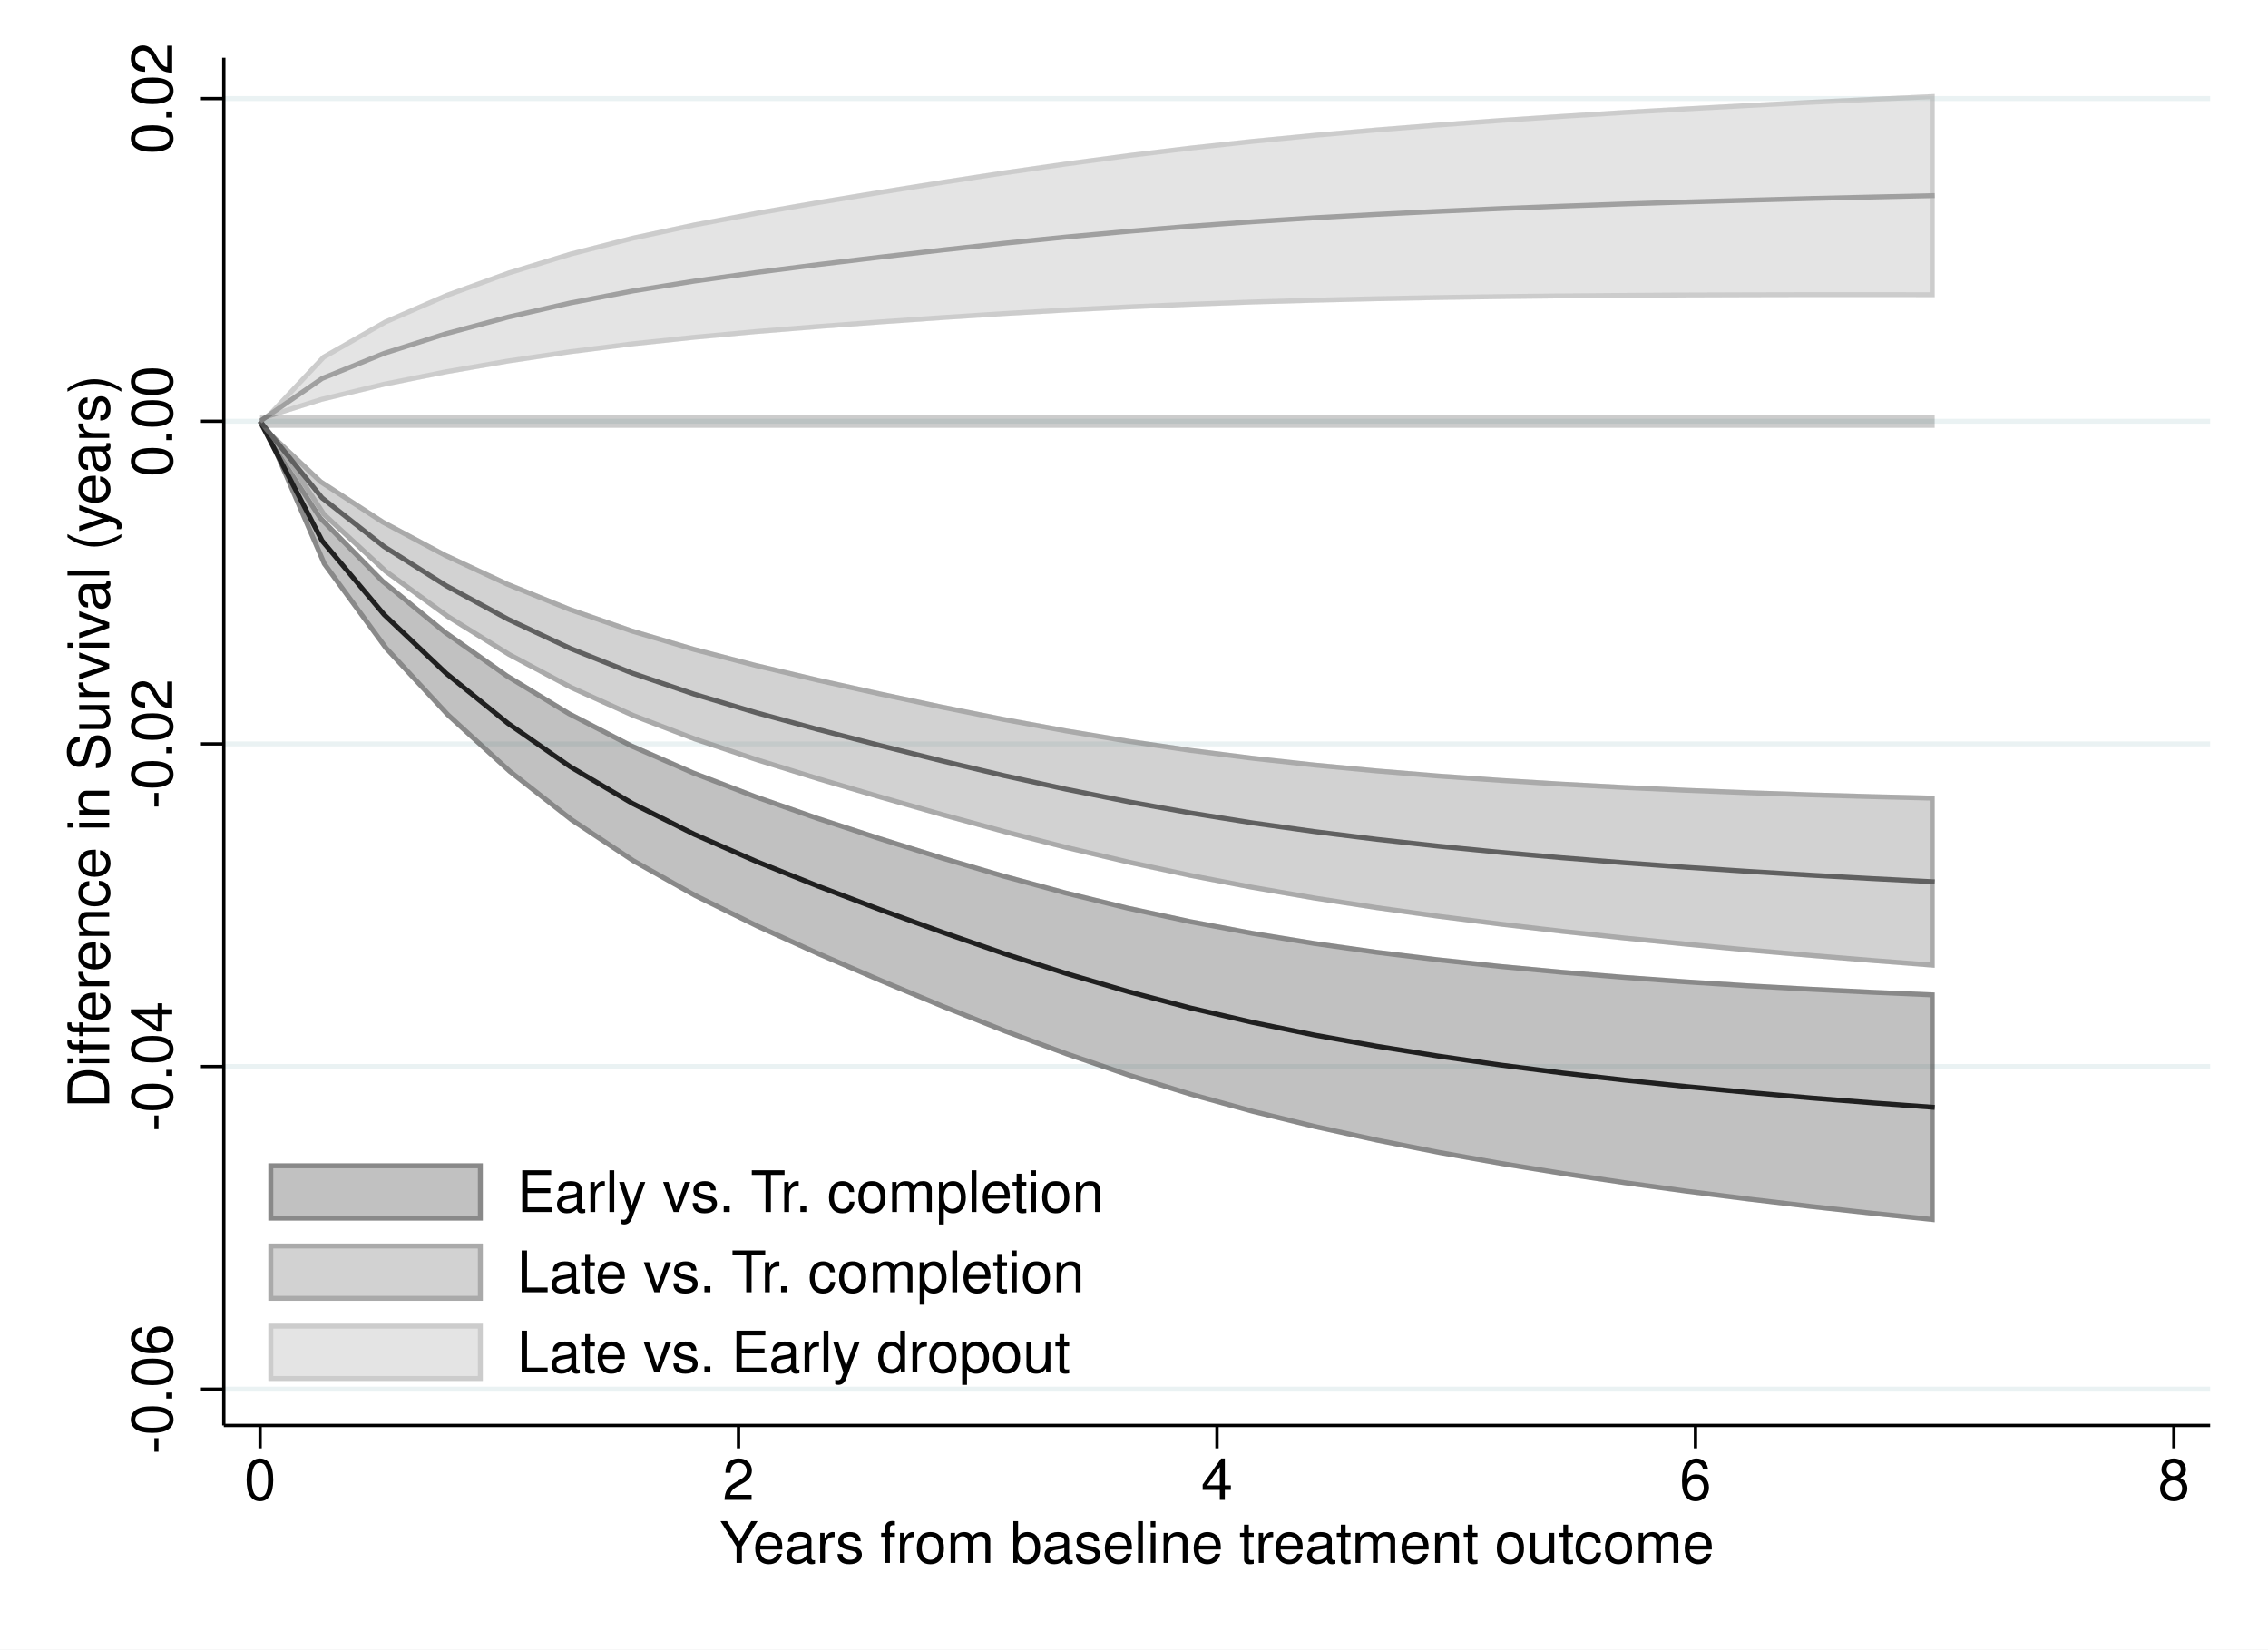
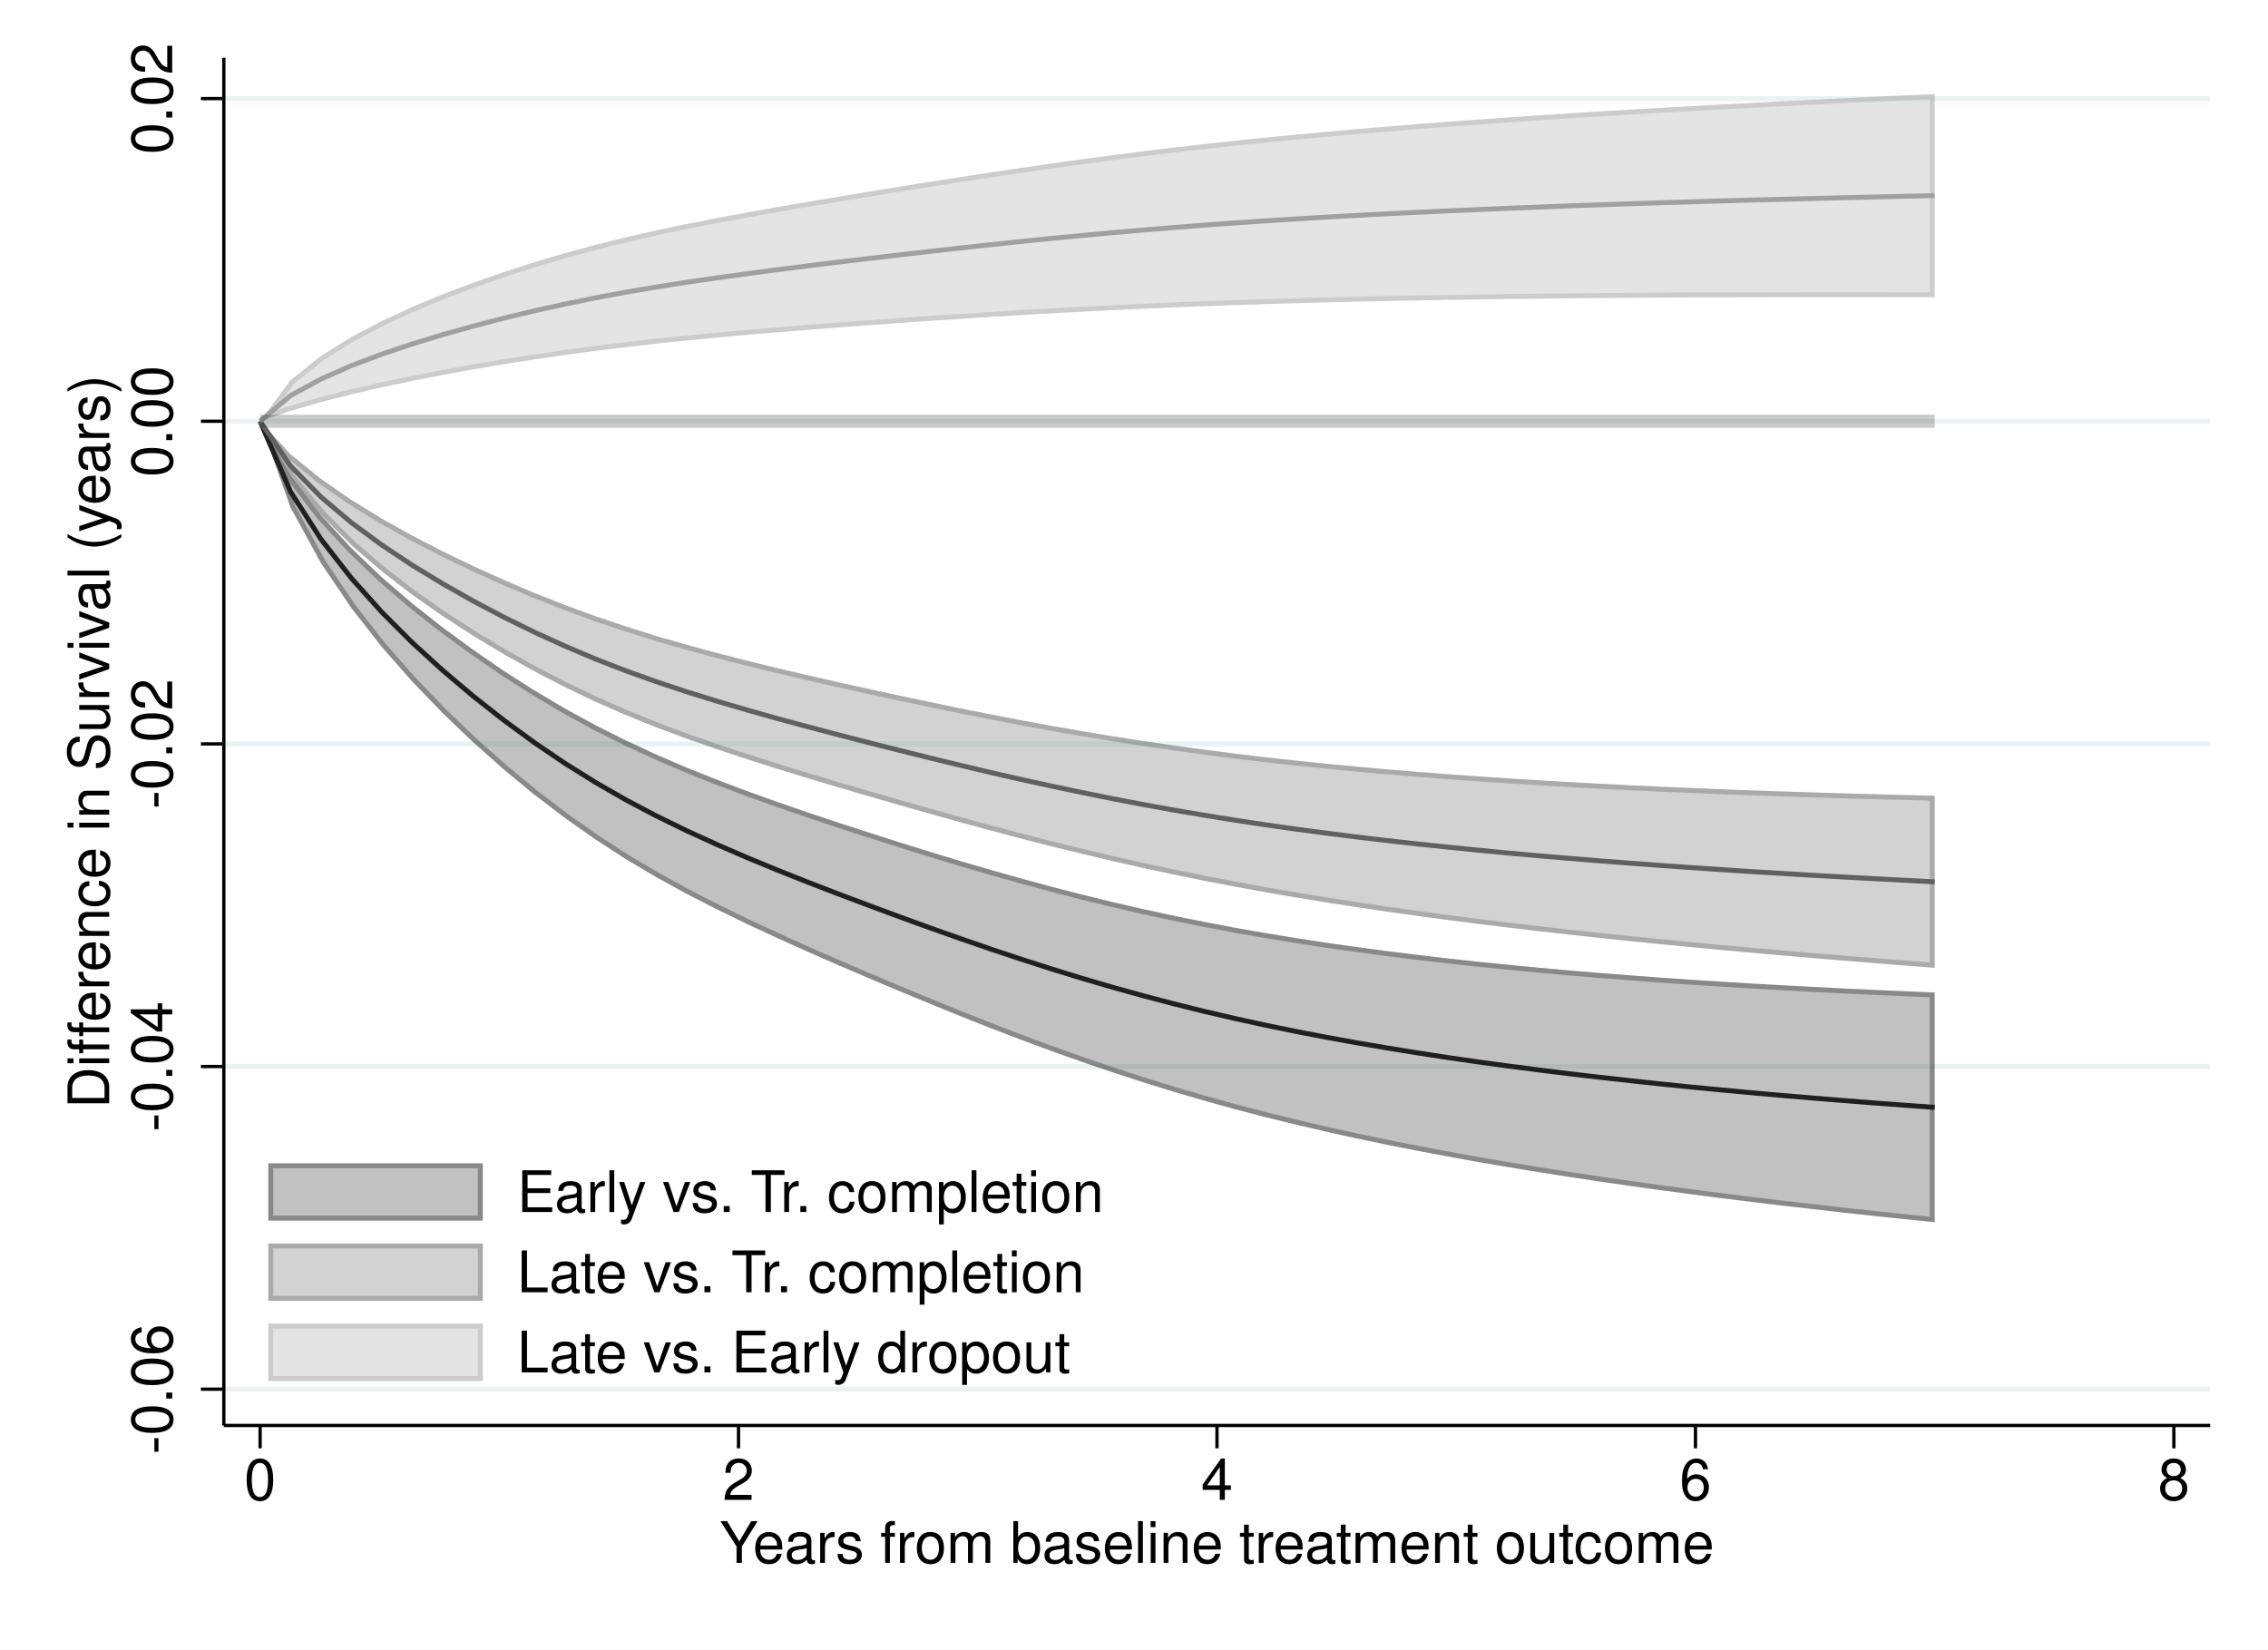
<svg xmlns="http://www.w3.org/2000/svg" xmlns:xlink="http://www.w3.org/1999/xlink" version="1.1" width="5.50in" height="4.00in" viewBox="0 0 3960 2880">
  <rect x="0" y="0" width="3960" height="2880" style="fill:#FFFFFF;stroke:none" />
  <rect x="0.00" y="0.00" width="3959.88" height="2880.00" style="fill:#FFFFFF" />
  <rect x="2.88" y="2.88" width="3954.12" height="2874.24" style="fill:none;stroke:#FFFFFF;stroke-width:5.76" />
  <rect x="390.80" y="100.86" width="3468.22" height="2388.33" style="fill:#FFFFFF" />
  <rect x="393.68" y="103.74" width="3462.46" height="2382.57" style="fill:none;stroke:#FFFFFF;stroke-width:5.76" />
  <line x1="390.80" y1="2425.82" x2="3859.02" y2="2425.82" style="stroke:#EAF2F3;stroke-width:8.64" />
  <line x1="390.80" y1="1862.37" x2="3859.02" y2="1862.37" style="stroke:#EAF2F3;stroke-width:8.64" />
  <line x1="390.80" y1="1299.04" x2="3859.02" y2="1299.04" style="stroke:#EAF2F3;stroke-width:8.64" />
  <line x1="390.80" y1="735.59" x2="3859.02" y2="735.59" style="stroke:#EAF2F3;stroke-width:8.64" />
  <line x1="390.80" y1="172.14" x2="3859.02" y2="172.14" style="stroke:#EAF2F3;stroke-width:8.64" />
  <defs>
-     <path id="path_TEzNgzBH" d="M454.16 735.59 L454.16 735.59 L562.44 986.44 L670.73 1134.45 L779.01 1251.28 L887.29 1350.15 L995.57 1435.05 L1103.85 1506.95 L1212.13 1567.71 L1320.54 1621.05 L1428.82 1670.06 L1537.10 1716.59 L1645.38 1761.64 L1753.66 1804.58 L1861.94 1844.68 L1970.22 1881.68 L2078.51 1915.09 L2186.79 1944.92 L2295.07 1971.40 L2403.35 1995.16 L2511.63 2016.57 L2620.03 2035.87 L2728.32 2053.45 L2836.60 2069.54 L2944.88 2084.39 L3053.16 2098.12 L3161.44 2110.99 L3269.72 2123.00 L3378.00 2134.26 L3378.00 1733.17 L3269.72 1728.47 L3161.44 1723.15 L3053.16 1717.21 L2944.88 1710.28 L2836.60 1702.48 L2728.32 1693.57 L2620.03 1683.42 L2511.63 1671.79 L2403.35 1658.55 L2295.07 1643.20 L2186.79 1625.51 L2078.51 1605.09 L1970.22 1581.70 L1861.94 1555.21 L1753.66 1525.89 L1645.38 1494.08 L1537.10 1460.30 L1428.82 1425.03 L1320.54 1387.28 L1212.13 1345.82 L1103.85 1298.43 L995.57 1242.49 L887.29 1176.65 L779.01 1100.30 L670.73 1011.69 L562.44 901.79 L454.16 735.59 L454.16 735.59 Z" stroke-linejoin="round" />
+     <path id="path_aEMgdBnO" d="M454.16 735.59 L454.16 735.59 L507.25 886.08 L560.46 983.22 L613.68 1061.93 L666.76 1129.75 L719.98 1190.26 L773.07 1245.34 L826.28 1296.20 L879.49 1343.47 L932.58 1387.28 L985.79 1427.87 L1038.88 1465.25 L1092.09 1499.77 L1145.18 1531.33 L1198.39 1560.54 L1251.61 1587.76 L1304.70 1613.63 L1357.91 1638.38 L1411.00 1662.26 L1464.21 1685.53 L1517.42 1708.30 L1570.51 1730.70 L1623.72 1752.73 L1676.81 1774.38 L1730.03 1795.42 L1783.24 1815.84 L1836.33 1835.52 L1889.54 1854.45 L1942.63 1872.52 L1995.84 1889.85 L2048.93 1906.30 L2102.14 1921.90 L2155.35 1936.62 L2208.44 1950.48 L2261.66 1963.60 L2314.74 1975.98 L2367.96 1987.73 L2421.17 1998.87 L2474.26 2009.39 L2527.47 2019.42 L2580.56 2029.07 L2633.77 2038.10 L2686.98 2046.89 L2740.07 2055.18 L2793.28 2063.22 L2846.37 2070.90 L2899.59 2078.32 L2952.68 2085.38 L3005.89 2092.31 L3059.10 2098.87 L3112.19 2105.30 L3165.40 2111.36 L3218.49 2117.43 L3271.70 2123.25 L3324.91 2128.81 L3378.00 2134.26 L3378.00 1733.17 L3324.91 1730.95 L3271.70 1728.59 L3218.49 1726.12 L3165.40 1723.40 L3112.19 1720.55 L3059.10 1717.58 L3005.89 1714.24 L2952.68 1710.90 L2899.59 1707.18 L2846.37 1703.22 L2793.28 1699.14 L2740.07 1694.69 L2686.98 1689.86 L2633.77 1684.79 L2580.56 1679.46 L2527.47 1673.65 L2474.26 1667.46 L2421.17 1660.78 L2367.96 1653.72 L2314.74 1646.17 L2261.66 1638.01 L2208.44 1629.22 L2155.35 1619.94 L2102.14 1609.79 L2048.93 1599.02 L1995.84 1587.51 L1942.63 1575.26 L1889.54 1562.27 L1836.33 1548.53 L1783.24 1534.18 L1730.03 1519.20 L1676.81 1503.61 L1623.72 1487.52 L1570.51 1470.94 L1517.42 1453.98 L1464.21 1436.78 L1411.00 1418.96 L1357.91 1400.65 L1304.70 1381.59 L1251.61 1361.54 L1198.39 1340.25 L1145.18 1317.36 L1092.09 1292.73 L1038.88 1266.00 L985.79 1236.92 L932.58 1205.36 L879.49 1171.45 L826.28 1134.82 L773.07 1095.84 L719.98 1053.89 L666.76 1008.22 L613.68 957.36 L560.46 899.57 L507.25 830.88 L454.16 735.59 L454.16 735.59 Z" stroke-linejoin="round" />
  </defs>
  <defs>
-     <clipPath id="clipPath_gucKJBrb">
-       <use xlink:href="#path_TEzNgzBH" />
+     <clipPath id="clipPath_GWbhgIas">
+       <use xlink:href="#path_aEMgdBnO" />
    </clipPath>
  </defs>
-   <use xlink:href="#path_TEzNgzBH" style="stroke:none;fill:#4D4D4D;fill-opacity:0.35" />
-   <use xlink:href="#path_TEzNgzBH" style="fill:none;stroke:#202020;stroke-opacity:0.35;stroke-width:17.28" clip-path="url(#clipPath_gucKJBrb)" />
-   <path d=" M454.04 735.59 L562.32 944.24 L670.60 1073.19 L779.01 1175.79 L887.29 1263.40 L995.57 1338.77 L1103.85 1402.75 L1212.13 1456.83 L1320.41 1504.23 L1428.69 1547.54 L1536.97 1588.50 L1645.26 1627.86 L1753.54 1665.36 L1861.82 1700.01 L1970.22 1731.69 L2078.51 1760.15 L2186.79 1785.27 L2295.07 1807.43 L2403.35 1826.85 L2511.63 1844.18 L2619.91 1859.77 L2728.19 1873.63 L2836.47 1886.13 L2944.76 1897.39 L3053.04 1907.67 L3161.32 1917.19 L3269.72 1925.86 L3378.00 1933.78" stroke-linejoin="round" style="fill:none;stroke:#202020;stroke-width:8.64" />
+   <use xlink:href="#path_aEMgdBnO" style="stroke:none;fill:#4D4D4D;fill-opacity:0.35" />
+   <use xlink:href="#path_aEMgdBnO" style="fill:none;stroke:#202020;stroke-opacity:0.35;stroke-width:17.28" clip-path="url(#clipPath_GWbhgIas)" />
+   <path d=" M454.04 735.59 L507.25 858.48 L560.34 941.40 L613.55 1009.71 L666.76 1069.11 L719.85 1122.20 L773.07 1170.71 L826.15 1215.63 L879.37 1257.46 L932.58 1296.45 L985.67 1332.46 L1038.88 1365.75 L1091.97 1396.31 L1145.18 1424.41 L1198.39 1450.40 L1251.48 1474.65 L1304.70 1497.67 L1357.79 1519.57 L1411.00 1540.74 L1464.09 1561.16 L1517.30 1581.20 L1570.51 1600.88 L1623.60 1620.19 L1676.81 1639.00 L1729.90 1657.31 L1783.11 1675.01 L1836.33 1692.09 L1889.41 1708.42 L1942.63 1724.02 L1995.72 1738.74 L2048.93 1752.73 L2102.14 1765.97 L2155.23 1778.34 L2208.44 1789.98 L2261.53 1800.87 L2314.74 1811.14 L2367.83 1820.79 L2421.05 1829.82 L2474.26 1838.49 L2527.35 1846.66 L2580.56 1854.33 L2633.65 1861.51 L2686.86 1868.44 L2740.07 1874.99 L2793.16 1881.18 L2846.37 1887.12 L2899.46 1892.82 L2952.68 1898.26 L3005.89 1903.33 L3058.98 1908.28 L3112.19 1912.99 L3165.28 1917.44 L3218.49 1921.77 L3271.58 1925.98 L3324.79 1929.94 L3378.00 1933.78" stroke-linejoin="round" style="fill:none;stroke:#202020;stroke-width:8.64" />
  <defs>
-     <path id="path_gXvjxbvg" d="M454.16 735.59 L454.16 735.59 L562.44 901.18 L670.73 1000.92 L779.01 1079.75 L887.29 1146.83 L995.57 1204.37 L1103.85 1253.26 L1212.13 1294.59 L1320.54 1330.85 L1428.82 1364.39 L1537.10 1396.19 L1645.38 1427.01 L1753.66 1456.58 L1861.94 1484.30 L1970.22 1509.80 L2078.51 1533.06 L2186.79 1553.85 L2295.07 1572.54 L2403.35 1589.25 L2511.63 1604.35 L2620.03 1618.08 L2728.32 1630.70 L2836.60 1642.34 L2944.88 1653.10 L3053.16 1663.25 L3161.44 1672.66 L3269.72 1681.57 L3378.00 1689.98 L3378.00 1389.51 L3269.72 1386.79 L3161.44 1383.69 L3053.16 1379.98 L2944.88 1375.77 L2836.60 1370.82 L2728.32 1365.01 L2620.03 1358.45 L2511.63 1350.77 L2403.35 1341.86 L2295.07 1331.59 L2186.79 1319.71 L2078.51 1305.97 L1970.22 1290.01 L1861.94 1272.07 L1753.66 1252.14 L1645.38 1230.48 L1537.10 1207.47 L1428.82 1183.46 L1320.54 1157.84 L1212.13 1129.63 L1103.85 1097.57 L995.57 1059.95 L887.29 1016.14 L779.01 965.78 L670.73 908.11 L562.44 837.81 L454.16 735.59 L454.16 735.59 Z" stroke-linejoin="round" />
+     <path id="path_IyctlkZt" d="M454.16 735.59 L454.16 735.59 L507.25 833.98 L560.46 898.95 L613.68 952.04 L666.76 997.70 L719.98 1038.67 L773.07 1075.79 L826.28 1110.20 L879.49 1142.25 L932.58 1171.95 L985.79 1199.55 L1038.88 1224.92 L1092.09 1248.31 L1145.18 1269.84 L1198.39 1289.64 L1251.61 1308.20 L1304.70 1325.78 L1357.91 1342.73 L1411.00 1359.06 L1464.21 1374.91 L1517.42 1390.50 L1570.51 1405.84 L1623.72 1420.94 L1676.81 1435.79 L1730.03 1450.27 L1783.24 1464.38 L1836.33 1477.99 L1889.54 1490.99 L1942.63 1503.61 L1995.84 1515.61 L2048.93 1527.00 L2102.14 1537.89 L2155.35 1548.04 L2208.44 1557.81 L2261.66 1566.97 L2314.74 1575.63 L2367.96 1583.93 L2421.17 1591.85 L2474.26 1599.27 L2527.47 1606.45 L2580.56 1613.26 L2633.77 1619.81 L2686.98 1626.00 L2740.07 1632.07 L2793.28 1637.76 L2846.37 1643.33 L2899.59 1648.77 L2952.68 1653.85 L3005.89 1658.92 L3059.10 1663.75 L3112.19 1668.45 L3165.40 1673.03 L3218.49 1677.36 L3271.70 1681.69 L3324.91 1685.90 L3378.00 1689.98 L3378.00 1389.51 L3324.91 1388.27 L3271.70 1386.91 L3218.49 1385.42 L3165.40 1383.82 L3112.19 1382.08 L3059.10 1380.23 L3005.89 1378.25 L2952.68 1376.02 L2899.59 1373.79 L2846.37 1371.32 L2793.28 1368.59 L2740.07 1365.75 L2686.98 1362.65 L2633.77 1359.31 L2580.56 1355.72 L2527.47 1351.89 L2474.26 1347.80 L2421.17 1343.47 L2367.96 1338.65 L2314.74 1333.57 L2261.66 1328.13 L2208.44 1322.31 L2155.35 1315.87 L2102.14 1309.07 L2048.93 1301.77 L1995.84 1293.97 L1942.63 1285.68 L1889.54 1276.89 L1836.33 1267.61 L1783.24 1257.83 L1730.03 1247.56 L1676.81 1237.04 L1623.72 1226.03 L1570.51 1214.77 L1517.42 1203.26 L1464.21 1191.50 L1411.00 1179.37 L1357.91 1166.88 L1304.70 1153.88 L1251.61 1140.27 L1198.39 1125.79 L1145.18 1110.44 L1092.09 1093.74 L1038.88 1075.79 L985.79 1056.24 L932.58 1035.32 L879.49 1012.68 L826.28 988.55 L773.07 962.93 L719.98 935.46 L666.76 905.75 L613.68 873.21 L560.46 836.33 L507.25 793.26 L454.16 735.59 L454.16 735.59 Z" stroke-linejoin="round" />
  </defs>
  <defs>
-     <clipPath id="clipPath_fdECbnOG">
-       <use xlink:href="#path_gXvjxbvg" />
+     <clipPath id="clipPath_cDsRjPyw">
+       <use xlink:href="#path_IyctlkZt" />
    </clipPath>
  </defs>
-   <use xlink:href="#path_gXvjxbvg" style="stroke:none;fill:#808080;fill-opacity:0.35" />
-   <use xlink:href="#path_gXvjxbvg" style="fill:none;stroke:#606060;stroke-opacity:0.35;stroke-width:17.28" clip-path="url(#clipPath_fdECbnOG)" />
-   <path d=" M454.04 735.59 L562.32 869.49 L670.60 954.51 L779.01 1022.83 L887.29 1081.49 L995.57 1132.22 L1103.85 1175.41 L1212.13 1212.17 L1320.41 1244.47 L1428.69 1273.92 L1536.97 1301.89 L1645.26 1328.87 L1753.54 1354.49 L1861.82 1378.25 L1970.22 1400.03 L2078.51 1419.58 L2186.79 1436.91 L2295.07 1452.13 L2403.35 1465.62 L2511.63 1477.62 L2619.91 1488.39 L2728.19 1497.92 L2836.47 1506.58 L2944.76 1514.50 L3053.04 1521.68 L3161.32 1528.24 L3269.72 1534.30 L3378.00 1539.87" stroke-linejoin="round" style="fill:none;stroke:#606060;stroke-width:8.64" />
+   <use xlink:href="#path_IyctlkZt" style="stroke:none;fill:#808080;fill-opacity:0.35" />
+   <use xlink:href="#path_IyctlkZt" style="fill:none;stroke:#606060;stroke-opacity:0.35;stroke-width:17.28" clip-path="url(#clipPath_cDsRjPyw)" />
+   <path d=" M454.04 735.59 L507.25 813.68 L560.34 867.76 L613.55 912.68 L666.76 951.79 L719.85 987.06 L773.07 1019.36 L826.15 1049.43 L879.37 1077.52 L932.58 1103.64 L985.67 1127.89 L1038.88 1150.42 L1091.97 1171.08 L1145.18 1190.14 L1198.39 1207.84 L1251.48 1224.30 L1304.70 1239.89 L1357.79 1254.86 L1411.00 1269.22 L1464.09 1283.20 L1517.30 1296.94 L1570.51 1310.31 L1623.60 1323.55 L1676.81 1336.42 L1729.90 1349.04 L1783.11 1361.17 L1836.33 1372.80 L1889.41 1383.94 L1942.63 1394.71 L1995.72 1404.85 L2048.93 1414.51 L2102.14 1423.54 L2155.23 1432.08 L2208.44 1440.12 L2261.53 1447.67 L2314.74 1454.73 L2367.83 1461.41 L2421.05 1467.72 L2474.26 1473.66 L2527.35 1479.23 L2580.56 1484.55 L2633.65 1489.63 L2686.86 1494.45 L2740.07 1498.91 L2793.16 1503.24 L2846.37 1507.32 L2899.46 1511.28 L2952.68 1514.99 L3005.89 1518.58 L3058.98 1522.05 L3112.19 1525.27 L3165.28 1528.48 L3218.49 1531.45 L3271.58 1534.30 L3324.79 1537.15 L3378.00 1539.87" stroke-linejoin="round" style="fill:none;stroke:#606060;stroke-width:8.64" />
  <defs>
-     <path id="path_TYbxpNQg" d="M454.16 735.59 L454.16 735.59 L562.44 701.56 L670.73 675.32 L779.01 653.54 L887.29 634.73 L995.57 618.52 L1103.85 604.79 L1212.13 593.28 L1320.54 583.25 L1428.82 574.47 L1537.10 566.42 L1645.38 558.87 L1753.66 551.82 L1861.94 545.63 L1970.22 540.19 L2078.51 535.61 L2186.79 531.65 L2295.07 528.55 L2403.35 525.95 L2511.63 523.85 L2620.03 522.24 L2728.32 521.00 L2836.60 520.14 L2944.88 519.39 L3053.16 519.02 L3161.44 518.78 L3269.72 518.78 L3378.00 518.90 L3378.00 164.22 L3269.72 169.17 L3161.44 174.37 L3053.16 179.94 L2944.88 185.88 L2836.60 192.07 L2728.32 198.87 L2620.03 206.05 L2511.63 213.97 L2403.35 222.63 L2295.07 232.04 L2186.79 242.56 L2078.51 254.31 L1970.22 267.43 L1861.94 281.91 L1753.66 297.50 L1645.38 314.21 L1537.10 331.54 L1428.82 349.36 L1320.54 368.17 L1212.13 388.46 L1103.85 411.73 L995.57 439.45 L887.29 472.49 L779.01 511.60 L670.73 558.50 L562.44 620.25 L454.16 735.59 L454.16 735.59 Z" stroke-linejoin="round" />
+     <path id="path_HbPueMHV" d="M454.16 735.59 L454.16 735.59 L507.25 717.52 L560.46 702.06 L613.68 688.44 L666.76 676.19 L719.98 665.05 L773.07 654.66 L826.28 645.01 L879.49 635.97 L932.58 627.68 L985.79 619.88 L1038.88 612.71 L1092.09 606.15 L1145.18 600.08 L1198.39 594.64 L1251.61 589.44 L1304.70 584.61 L1357.91 580.16 L1411.00 575.83 L1464.21 571.74 L1517.42 567.78 L1570.51 563.95 L1623.72 560.23 L1676.81 556.77 L1730.03 553.30 L1783.24 550.09 L1836.33 547.12 L1889.54 544.15 L1942.63 541.55 L1995.84 539.07 L2048.93 536.72 L2102.14 534.62 L2155.35 532.76 L2208.44 531.03 L2261.66 529.42 L2314.74 528.06 L2367.96 526.70 L2421.17 525.58 L2474.26 524.59 L2527.47 523.60 L2580.56 522.86 L2633.77 522.12 L2686.98 521.50 L2740.07 520.88 L2793.28 520.39 L2846.37 520.01 L2899.59 519.64 L2952.68 519.39 L3005.89 519.15 L3059.10 519.02 L3112.19 518.90 L3165.40 518.78 L3218.49 518.78 L3271.70 518.78 L3324.91 518.90 L3378.00 518.90 L3378.00 164.22 L3324.91 166.57 L3271.70 169.05 L3218.49 171.65 L3165.40 174.25 L3112.19 176.84 L3059.10 179.69 L3005.89 182.41 L2952.68 185.38 L2899.59 188.35 L2846.37 191.45 L2793.28 194.66 L2740.07 198.01 L2686.98 201.47 L2633.77 205.06 L2580.56 208.90 L2527.47 212.73 L2474.26 216.82 L2421.17 221.15 L2367.96 225.60 L2314.74 230.31 L2261.66 235.26 L2208.44 240.45 L2155.35 245.90 L2102.14 251.72 L2048.93 257.78 L1995.84 264.21 L1942.63 271.02 L1889.54 278.07 L1836.33 285.50 L1783.24 293.17 L1730.03 301.09 L1676.81 309.26 L1623.72 317.55 L1570.51 326.09 L1517.42 334.75 L1464.21 343.54 L1411.00 352.45 L1357.91 361.49 L1304.70 371.01 L1251.61 380.91 L1198.39 391.31 L1145.18 402.45 L1092.09 414.58 L1038.88 427.82 L985.79 442.30 L932.58 458.01 L879.49 475.21 L826.28 493.78 L773.07 513.95 L719.98 535.98 L666.76 560.48 L613.68 588.45 L560.46 621.62 L507.25 663.94 L454.16 735.59 L454.16 735.59 Z" stroke-linejoin="round" />
  </defs>
  <defs>
-     <clipPath id="clipPath_BvyObAqs">
-       <use xlink:href="#path_TYbxpNQg" />
+     <clipPath id="clipPath_OpLCLotB">
+       <use xlink:href="#path_HbPueMHV" />
    </clipPath>
  </defs>
-   <use xlink:href="#path_TYbxpNQg" style="stroke:none;fill:#B3B3B3;fill-opacity:0.35" />
-   <use xlink:href="#path_TYbxpNQg" style="fill:none;stroke:#A0A0A0;stroke-opacity:0.35;stroke-width:17.28" clip-path="url(#clipPath_BvyObAqs)" />
-   <path d=" M454.04 735.59 L562.32 660.97 L670.60 617.04 L779.01 582.63 L887.29 553.67 L995.57 529.05 L1103.85 508.26 L1212.13 490.93 L1320.41 475.83 L1428.69 461.97 L1536.97 448.98 L1645.26 436.60 L1753.54 424.72 L1861.82 413.83 L1970.22 403.93 L2078.51 395.02 L2186.79 387.23 L2295.07 380.30 L2403.35 374.36 L2511.63 369.03 L2619.91 364.21 L2728.19 360.00 L2836.47 356.16 L2944.76 352.70 L3053.04 349.60 L3161.32 346.63 L3269.72 344.04 L3378.00 341.56" stroke-linejoin="round" style="fill:none;stroke:#A0A0A0;stroke-width:8.64" />
-   <path d=" M454.04 735.59 L562.32 735.59 L670.60 735.59 L779.01 735.59 L887.29 735.59 L995.57 735.59 L1103.85 735.59 L1212.13 735.59 L1320.41 735.59 L1428.69 735.59 L1536.97 735.59 L1645.26 735.59 L1753.54 735.59 L1861.82 735.59 L1970.22 735.59 L2078.51 735.59 L2186.79 735.59 L2295.07 735.59 L2403.35 735.59 L2511.63 735.59 L2619.91 735.59 L2728.19 735.59 L2836.47 735.59 L2944.76 735.59 L3053.04 735.59 L3161.32 735.59 L3269.72 735.59 L3378.00 735.59" stroke-linejoin="round" style="fill:none;stroke:#000000;stroke-opacity:0.20;stroke-width:23.04" />
+   <use xlink:href="#path_HbPueMHV" style="stroke:none;fill:#B3B3B3;fill-opacity:0.35" />
+   <use xlink:href="#path_HbPueMHV" style="fill:none;stroke:#A0A0A0;stroke-opacity:0.35;stroke-width:17.28" clip-path="url(#clipPath_OpLCLotB)" />
+   <path d=" M454.04 735.59 L507.25 690.79 L560.34 661.96 L613.55 638.45 L666.76 618.40 L719.85 600.58 L773.07 584.37 L826.15 569.52 L879.37 555.65 L932.58 542.91 L985.67 531.15 L1038.88 520.26 L1091.97 510.36 L1145.18 501.33 L1198.39 493.04 L1251.48 485.24 L1304.70 477.94 L1357.79 470.88 L1411.00 464.20 L1464.09 457.64 L1517.30 451.33 L1570.51 445.14 L1623.60 438.95 L1676.81 433.01 L1729.90 427.32 L1783.11 421.63 L1836.33 416.31 L1889.41 411.23 L1942.63 406.28 L1995.72 401.71 L2048.93 397.37 L2102.14 393.17 L2155.23 389.33 L2208.44 385.74 L2261.53 382.40 L2314.74 379.18 L2367.83 376.21 L2421.05 373.37 L2474.26 370.77 L2527.35 368.29 L2580.56 365.94 L2633.65 363.71 L2686.86 361.61 L2740.07 359.50 L2793.16 357.65 L2846.37 355.79 L2899.46 354.06 L2952.68 352.45 L3005.89 350.84 L3058.98 349.36 L3112.19 348.00 L3165.28 346.63 L3218.49 345.27 L3271.58 344.04 L3324.79 342.80 L3378.00 341.56" stroke-linejoin="round" style="fill:none;stroke:#A0A0A0;stroke-width:8.64" />
+   <path d=" M454.04 735.59 L507.25 735.59 L560.34 735.59 L613.55 735.59 L666.76 735.59 L719.85 735.59 L773.07 735.59 L826.15 735.59 L879.37 735.59 L932.58 735.59 L985.67 735.59 L1038.88 735.59 L1091.97 735.59 L1145.18 735.59 L1198.39 735.59 L1251.48 735.59 L1304.70 735.59 L1357.79 735.59 L1411.00 735.59 L1464.09 735.59 L1517.30 735.59 L1570.51 735.59 L1623.60 735.59 L1676.81 735.59 L1729.90 735.59 L1783.11 735.59 L1836.33 735.59 L1889.41 735.59 L1942.63 735.59 L1995.72 735.59 L2048.93 735.59 L2102.14 735.59 L2155.23 735.59 L2208.44 735.59 L2261.53 735.59 L2314.74 735.59 L2367.83 735.59 L2421.05 735.59 L2474.26 735.59 L2527.35 735.59 L2580.56 735.59 L2633.65 735.59 L2686.86 735.59 L2740.07 735.59 L2793.16 735.59 L2846.37 735.59 L2899.46 735.59 L2952.68 735.59 L3005.89 735.59 L3058.98 735.59 L3112.19 735.59 L3165.28 735.59 L3218.49 735.59 L3271.58 735.59 L3324.79 735.59 L3378.00 735.59" stroke-linejoin="round" style="fill:none;stroke:#000000;stroke-opacity:0.20;stroke-width:23.04" />
  <line x1="390.80" y1="2489.19" x2="390.80" y2="100.86" style="stroke:#000000;stroke-width:5.76" />
  <line x1="390.80" y1="2425.82" x2="350.83" y2="2425.82" style="stroke:#000000;stroke-width:5.76" />
  <text x="300.72" y="2425.82" style="font-family:'Helvetica';font-size:99.99px;fill:#000000" transform="rotate(-90 300.72,2425.82)" text-anchor="middle">-0.06</text>
  <line x1="390.80" y1="1862.37" x2="350.83" y2="1862.37" style="stroke:#000000;stroke-width:5.76" />
  <text x="300.72" y="1862.37" style="font-family:'Helvetica';font-size:99.99px;fill:#000000" transform="rotate(-90 300.72,1862.37)" text-anchor="middle">-0.04</text>
  <line x1="390.80" y1="1299.04" x2="350.83" y2="1299.04" style="stroke:#000000;stroke-width:5.76" />
  <text x="300.72" y="1299.04" style="font-family:'Helvetica';font-size:99.99px;fill:#000000" transform="rotate(-90 300.72,1299.04)" text-anchor="middle">-0.02</text>
  <line x1="390.80" y1="735.59" x2="350.83" y2="735.59" style="stroke:#000000;stroke-width:5.76" />
  <text x="300.72" y="735.59" style="font-family:'Helvetica';font-size:99.99px;fill:#000000" transform="rotate(-90 300.72,735.59)" text-anchor="middle">0.00</text>
  <line x1="390.80" y1="172.14" x2="350.83" y2="172.14" style="stroke:#000000;stroke-width:5.76" />
  <text x="300.72" y="172.14" style="font-family:'Helvetica';font-size:99.99px;fill:#000000" transform="rotate(-90 300.72,172.14)" text-anchor="middle">0.02</text>
  <text x="190.71" y="1294.96" style="font-family:'Helvetica';font-size:99.99px;fill:#000000" transform="rotate(-90 190.71,1294.96)" text-anchor="middle">Difference in Survival (years)</text>
  <line x1="390.80" y1="2489.19" x2="3859.02" y2="2489.19" style="stroke:#000000;stroke-width:5.76" />
  <line x1="454.16" y1="2489.19" x2="454.16" y2="2529.16" style="stroke:#000000;stroke-width:5.76" />
  <text x="454.16" y="2619.14" style="font-family:'Helvetica';font-size:99.99px;fill:#000000" text-anchor="middle">0</text>
  <line x1="1289.47" y1="2489.19" x2="1289.47" y2="2529.16" style="stroke:#000000;stroke-width:5.76" />
  <text x="1289.47" y="2619.14" style="font-family:'Helvetica';font-size:99.99px;fill:#000000" text-anchor="middle">2</text>
  <line x1="2124.91" y1="2489.19" x2="2124.91" y2="2529.16" style="stroke:#000000;stroke-width:5.76" />
  <text x="2124.91" y="2619.14" style="font-family:'Helvetica';font-size:99.99px;fill:#000000" text-anchor="middle">4</text>
  <line x1="2960.35" y1="2489.19" x2="2960.35" y2="2529.16" style="stroke:#000000;stroke-width:5.76" />
  <text x="2960.35" y="2619.14" style="font-family:'Helvetica';font-size:99.99px;fill:#000000" text-anchor="middle">6</text>
  <line x1="3795.66" y1="2489.19" x2="3795.66" y2="2529.16" style="stroke:#000000;stroke-width:5.76" />
  <text x="3795.66" y="2619.14" style="font-family:'Helvetica';font-size:99.99px;fill:#000000" text-anchor="middle">8</text>
  <text x="2124.91" y="2729.16" style="font-family:'Helvetica';font-size:99.99px;fill:#000000" text-anchor="middle">Years from baseline treatment outcome</text>
  <rect x="468.52" y="2031.42" width="374.47" height="99.99" style="fill:#4D4D4D;fill-opacity:0.35" />
  <rect x="472.84" y="2035.74" width="365.83" height="91.35" style="fill:none;stroke:#202020;stroke-opacity:0.35;stroke-width:8.64" />
  <rect x="468.52" y="2171.51" width="374.47" height="99.99" style="fill:#808080;fill-opacity:0.35" />
  <rect x="472.84" y="2175.83" width="365.83" height="91.35" style="fill:none;stroke:#606060;stroke-opacity:0.35;stroke-width:8.64" />
  <rect x="468.52" y="2311.47" width="374.47" height="99.99" style="fill:#B3B3B3;fill-opacity:0.35" />
  <rect x="472.84" y="2315.79" width="365.83" height="91.35" style="fill:none;stroke:#A0A0A0;stroke-opacity:0.35;stroke-width:8.64" />
  <text x="902.88" y="2116.44" style="font-family:'Helvetica';font-size:99.99px;fill:#000000">Early vs. Tr. completion</text>
  <text x="902.88" y="2256.53" style="font-family:'Helvetica';font-size:99.99px;fill:#000000">Late vs. Tr. completion</text>
  <text x="902.88" y="2396.50" style="font-family:'Helvetica';font-size:99.99px;fill:#000000">Late vs. Early dropout</text>
</svg>
